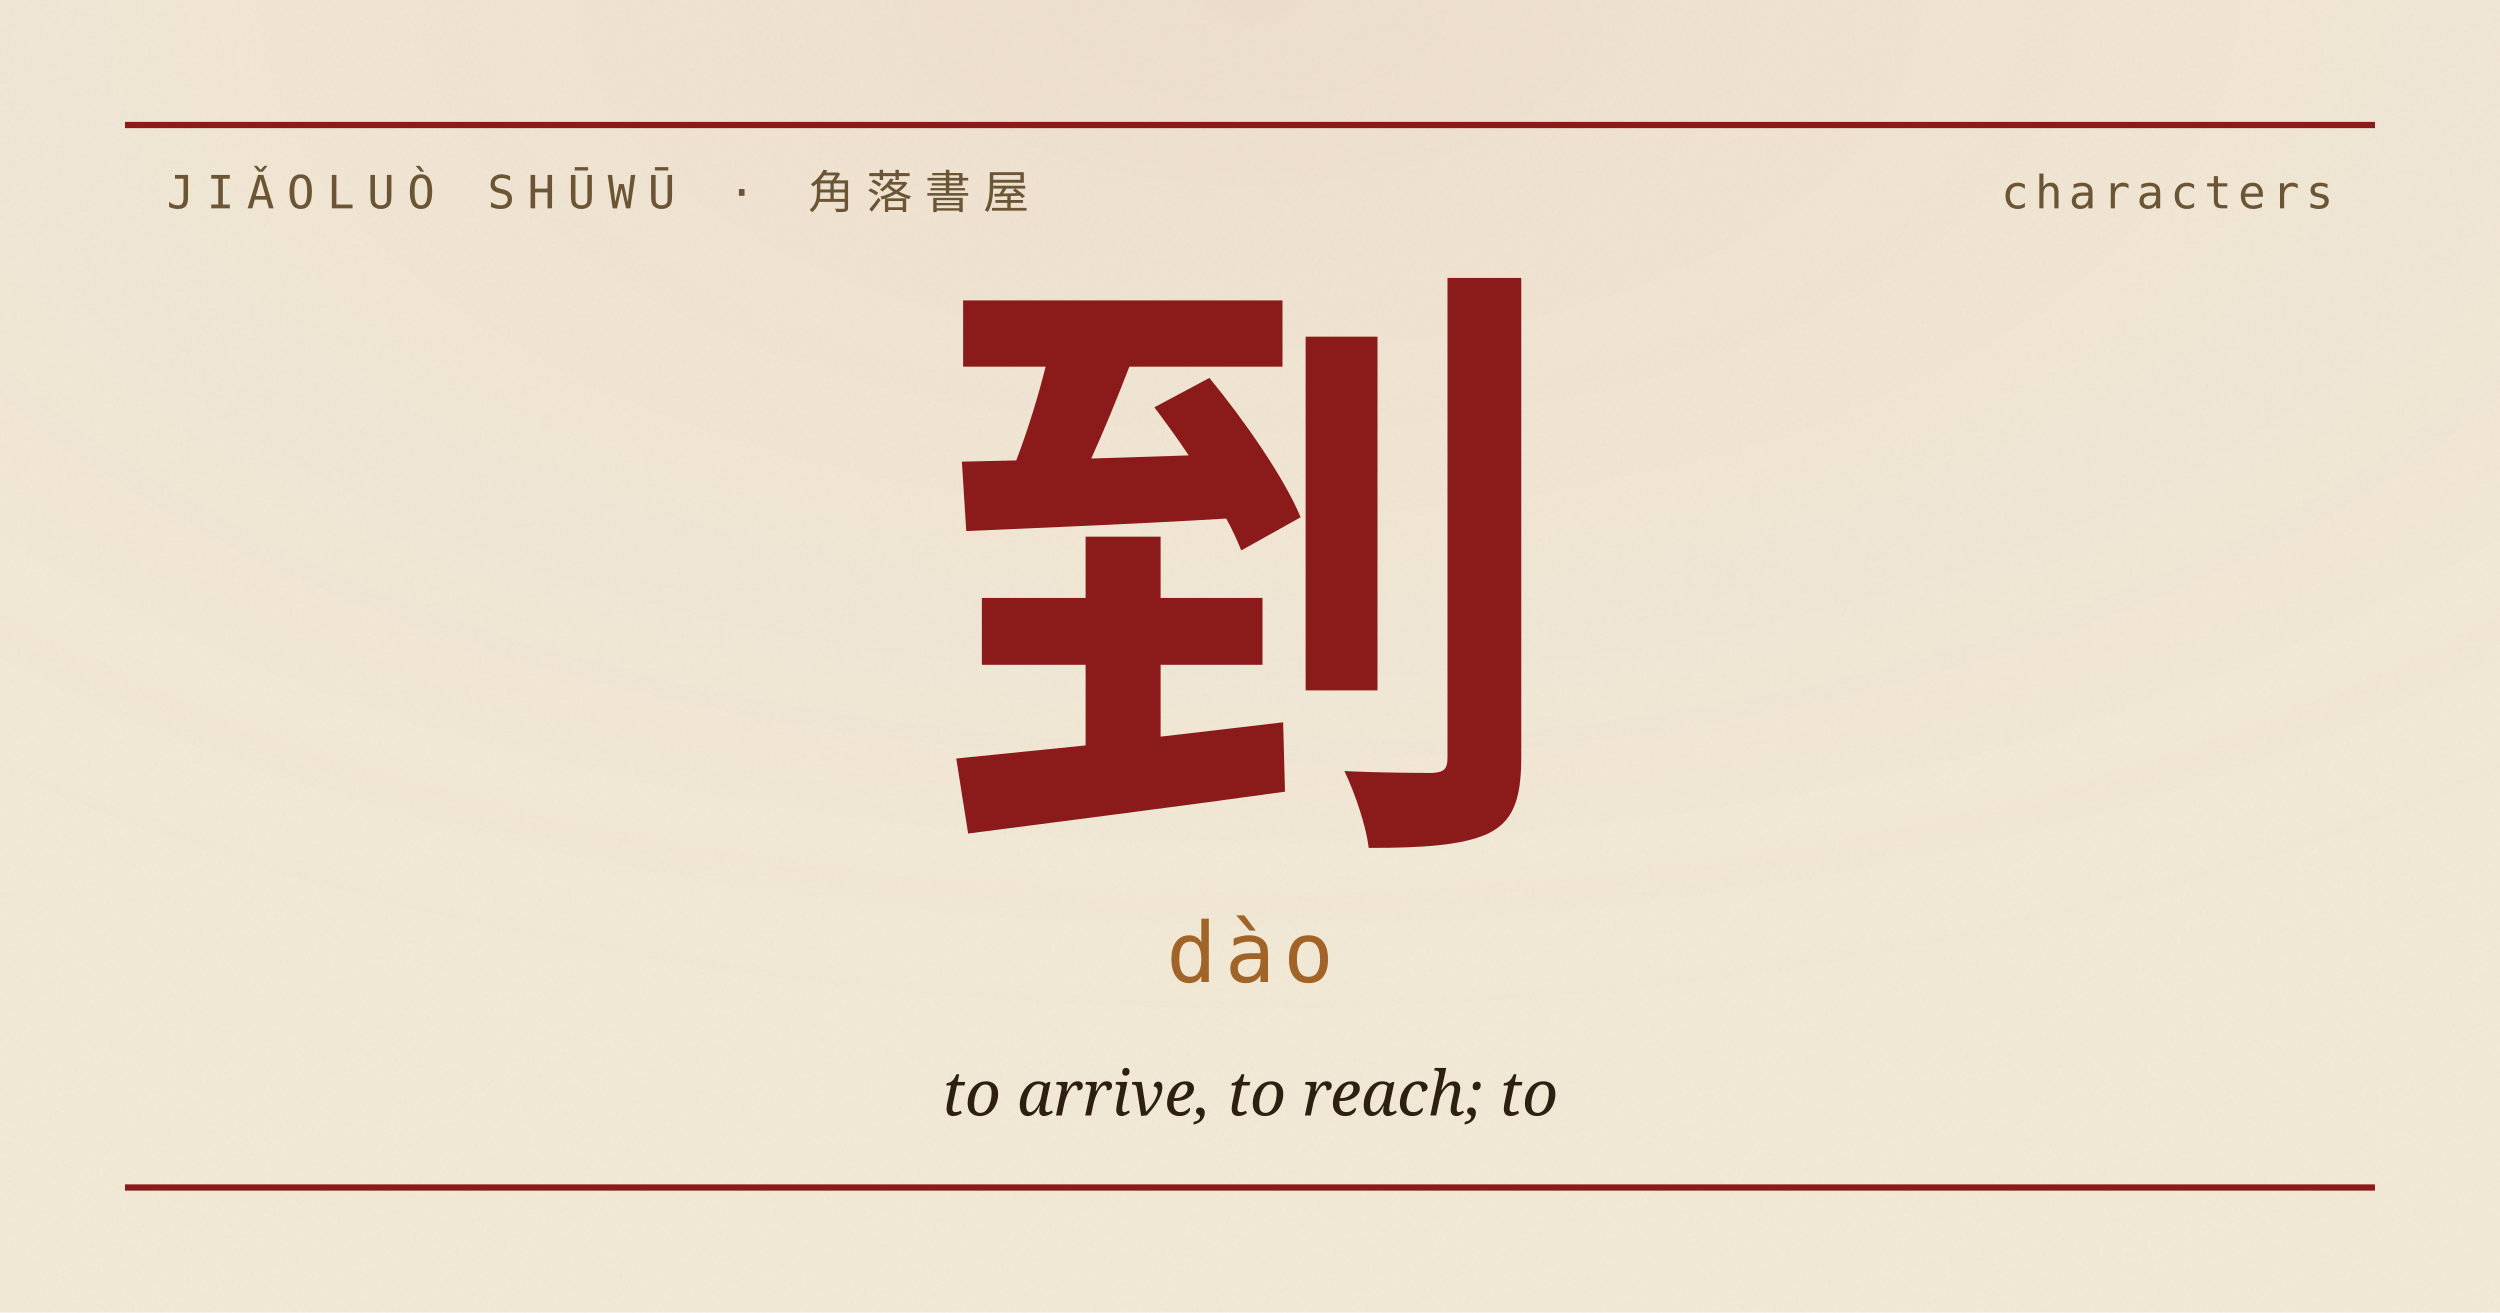
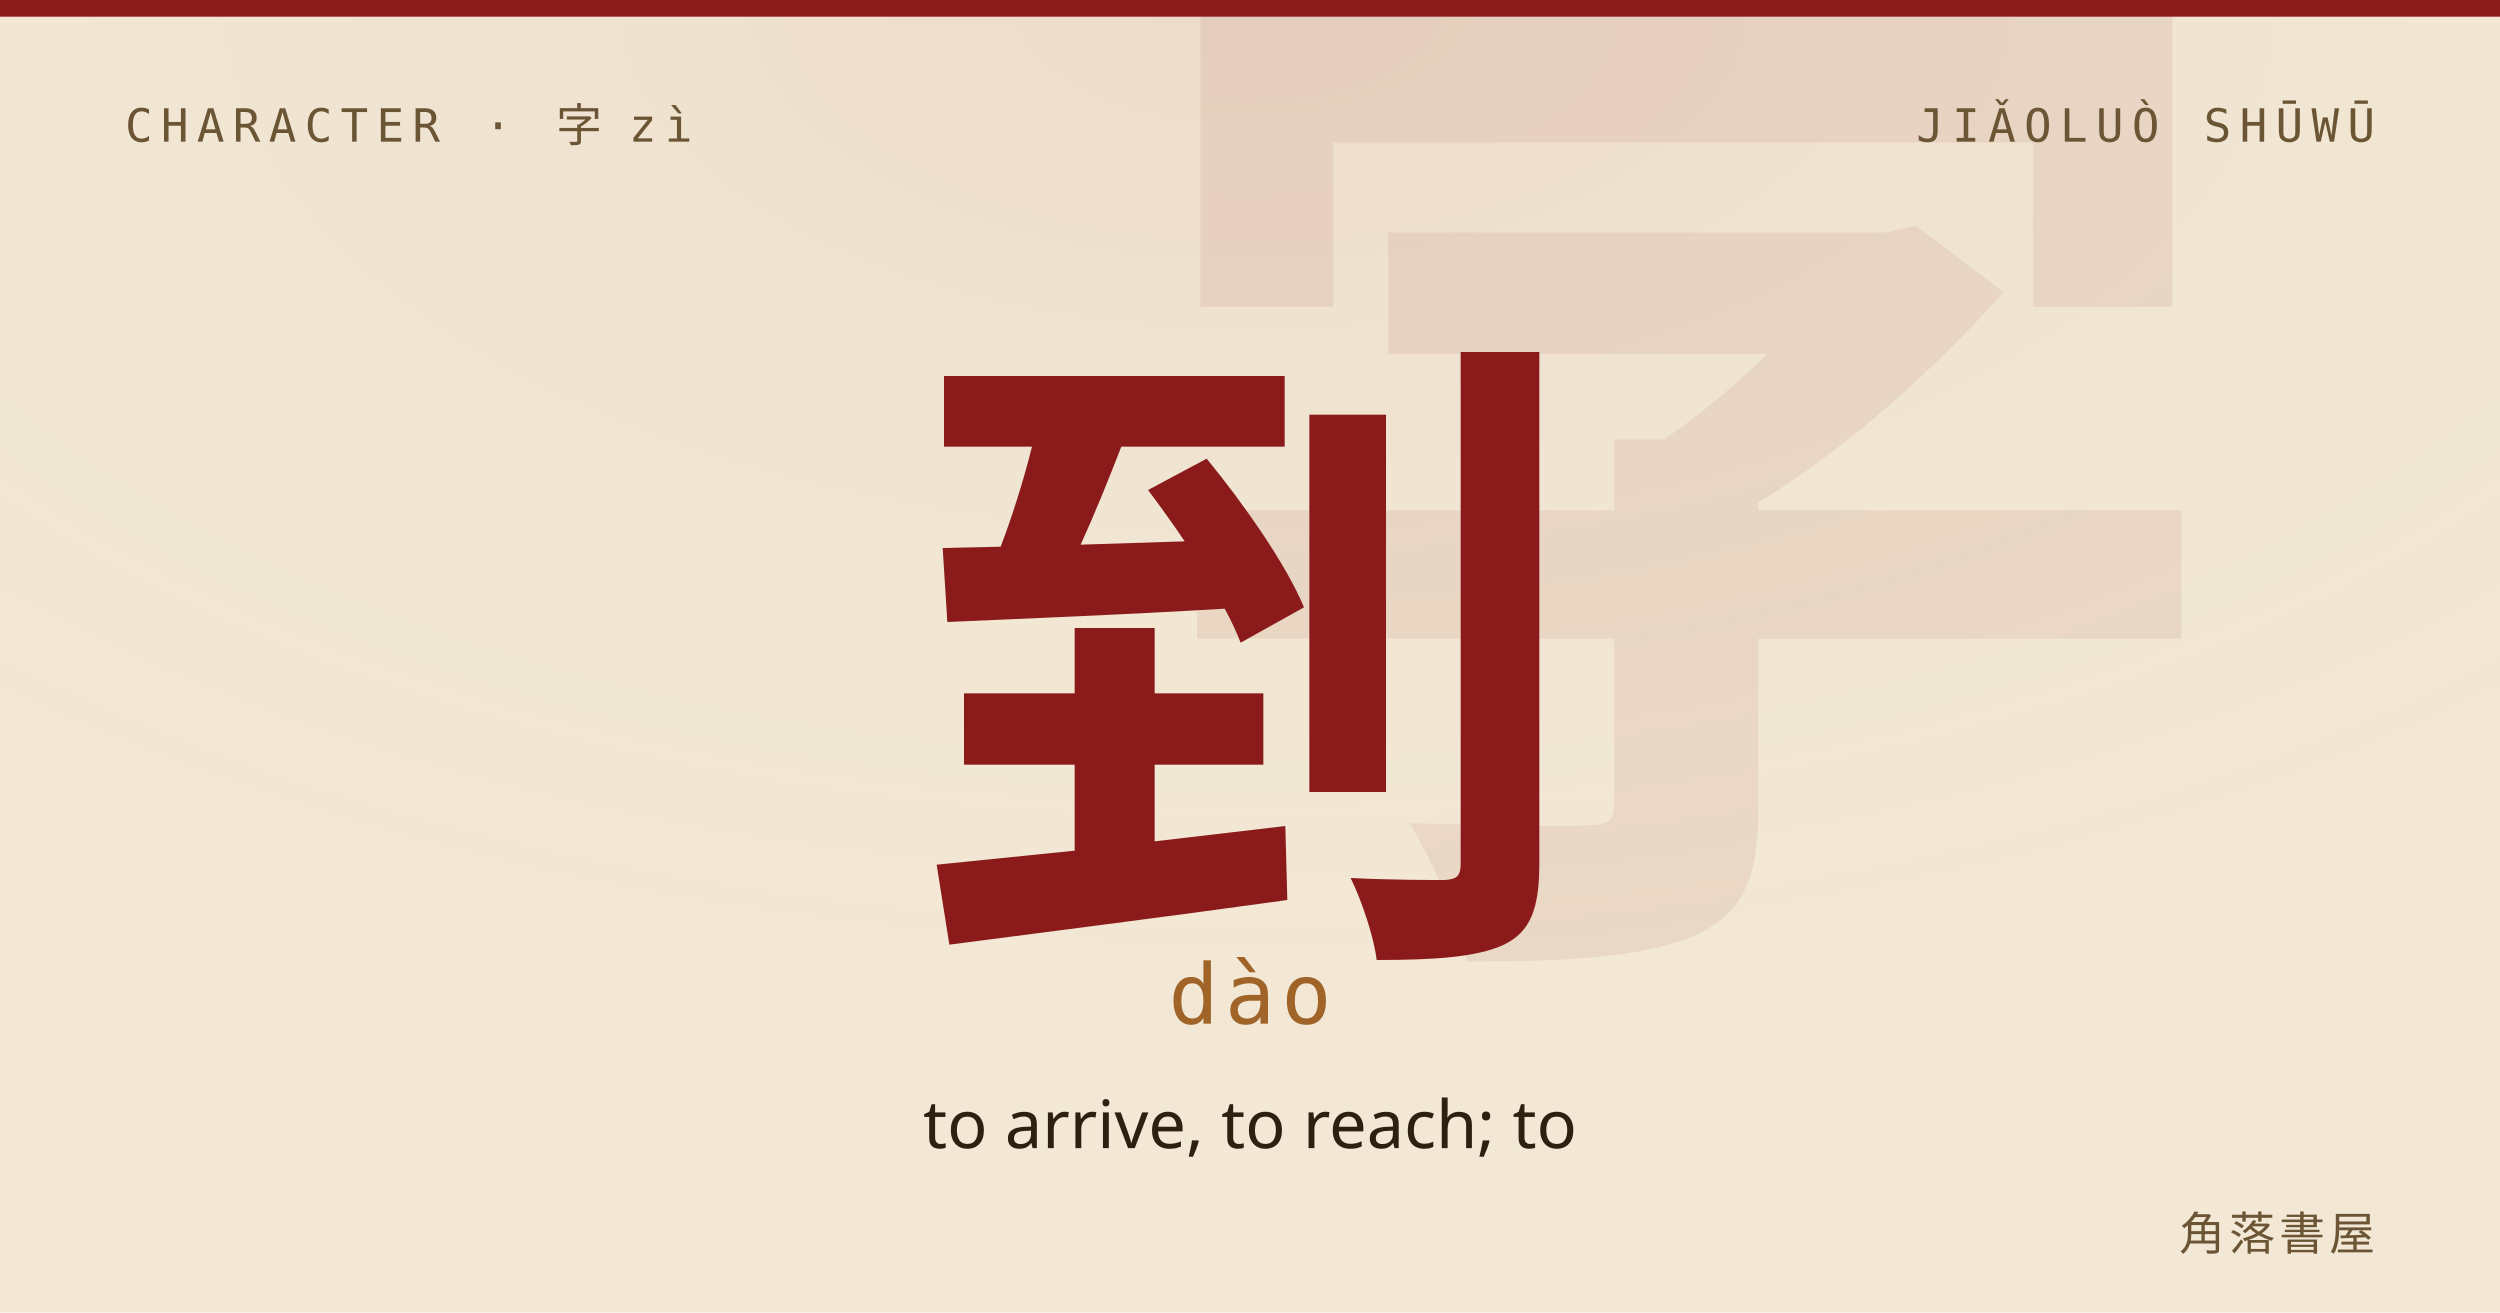
<svg xmlns="http://www.w3.org/2000/svg" viewBox="0 0 1200 630" width="1200" height="630">
  <defs>
-     <filter id="paper">
-       <feTurbulence type="fractalNoise" baseFrequency="0.65" numOctaves="5" stitchTiles="stitch" />
-       <feColorMatrix type="saturate" values="0" />
-     </filter>
    <radialGradient id="vignette" cx="50%" cy="0%" r="80%">
-       <stop offset="0%" stop-color="#8b1a1a" stop-opacity="0.05" />
+       <stop offset="0%" stop-color="#8b1a1a" stop-opacity="0.06" />
      <stop offset="100%" stop-color="#f2e8d5" stop-opacity="0" />
    </radialGradient>
  </defs>
  <rect width="1200" height="630" fill="#f2e8d5" />
  <rect width="1200" height="630" fill="url(#vignette)" />
-   <rect width="1200" height="630" filter="url(#paper)" opacity="0.06" />
-   <line x1="60" y1="60" x2="1140" y2="60" stroke="#8b1a1a" stroke-width="3" />
-   <line x1="60" y1="570" x2="1140" y2="570" stroke="#8b1a1a" stroke-width="3" />
-   <text x="80" y="100" font-family="Inconsolata, monospace" font-size="22" letter-spacing="6" fill="#6b5535" text-transform="uppercase">JIǍOLUÒ SHŪWŪ · 角落書屋</text>
-   <text x="1120" y="100" font-family="Inconsolata, monospace" font-size="22" letter-spacing="3" fill="#6b5535" text-anchor="end">characters</text>
-   <text x="600" y="275" font-family="Noto Serif SC, serif" font-size="300" font-weight="700" fill="#8b1a1a" text-anchor="middle" dominant-baseline="middle">到</text>
-   <text x="600" y="460" font-family="Inconsolata, monospace" font-size="40" letter-spacing="4" fill="#a06428" text-anchor="middle" dominant-baseline="middle">dào</text>
-   <text x="600" y="525" font-family="EB Garamond, Georgia, serif" font-style="italic" font-size="30" fill="#2e2010" text-anchor="middle" dominant-baseline="middle">to arrive, to reach; to</text>
+   <rect x="0" y="0" width="1200" height="8" fill="#8b1a1a" />
+   <text x="1080" y="225" font-family="Noto Serif SC" font-size="540" font-weight="700" fill="#8b1a1a" opacity="0.08" text-anchor="end" dominant-baseline="middle">字</text>
+   <text x="60" y="68" font-family="Inconsolata" font-size="22" letter-spacing="4" fill="#6b5535">CHARACTER · 字 zì</text>
+   <text x="1140" y="68" font-family="Inconsolata" font-size="22" letter-spacing="4" fill="#6b5535" text-anchor="end">JIǍOLUÒ SHŪWŪ</text>
+   <text x="600" y="320" font-family="Noto Serif SC" font-size="320" font-weight="700" fill="#8b1a1a" text-anchor="middle" dominant-baseline="middle">到</text>
+   <text x="600" y="480" font-family="Inconsolata" font-size="40" letter-spacing="3" fill="#a06428" text-anchor="middle" dominant-baseline="middle">dào</text>
+   <text x="600" y="540" font-family="EB Garamond" font-size="32" fill="#2e2010" text-anchor="middle" dominant-baseline="middle">to arrive, to reach; to</text>
+   <text x="1140" y="600" font-family="Noto Serif SC" font-size="22" letter-spacing="2" fill="#6b5535" text-anchor="end">角落書屋</text>
</svg>
